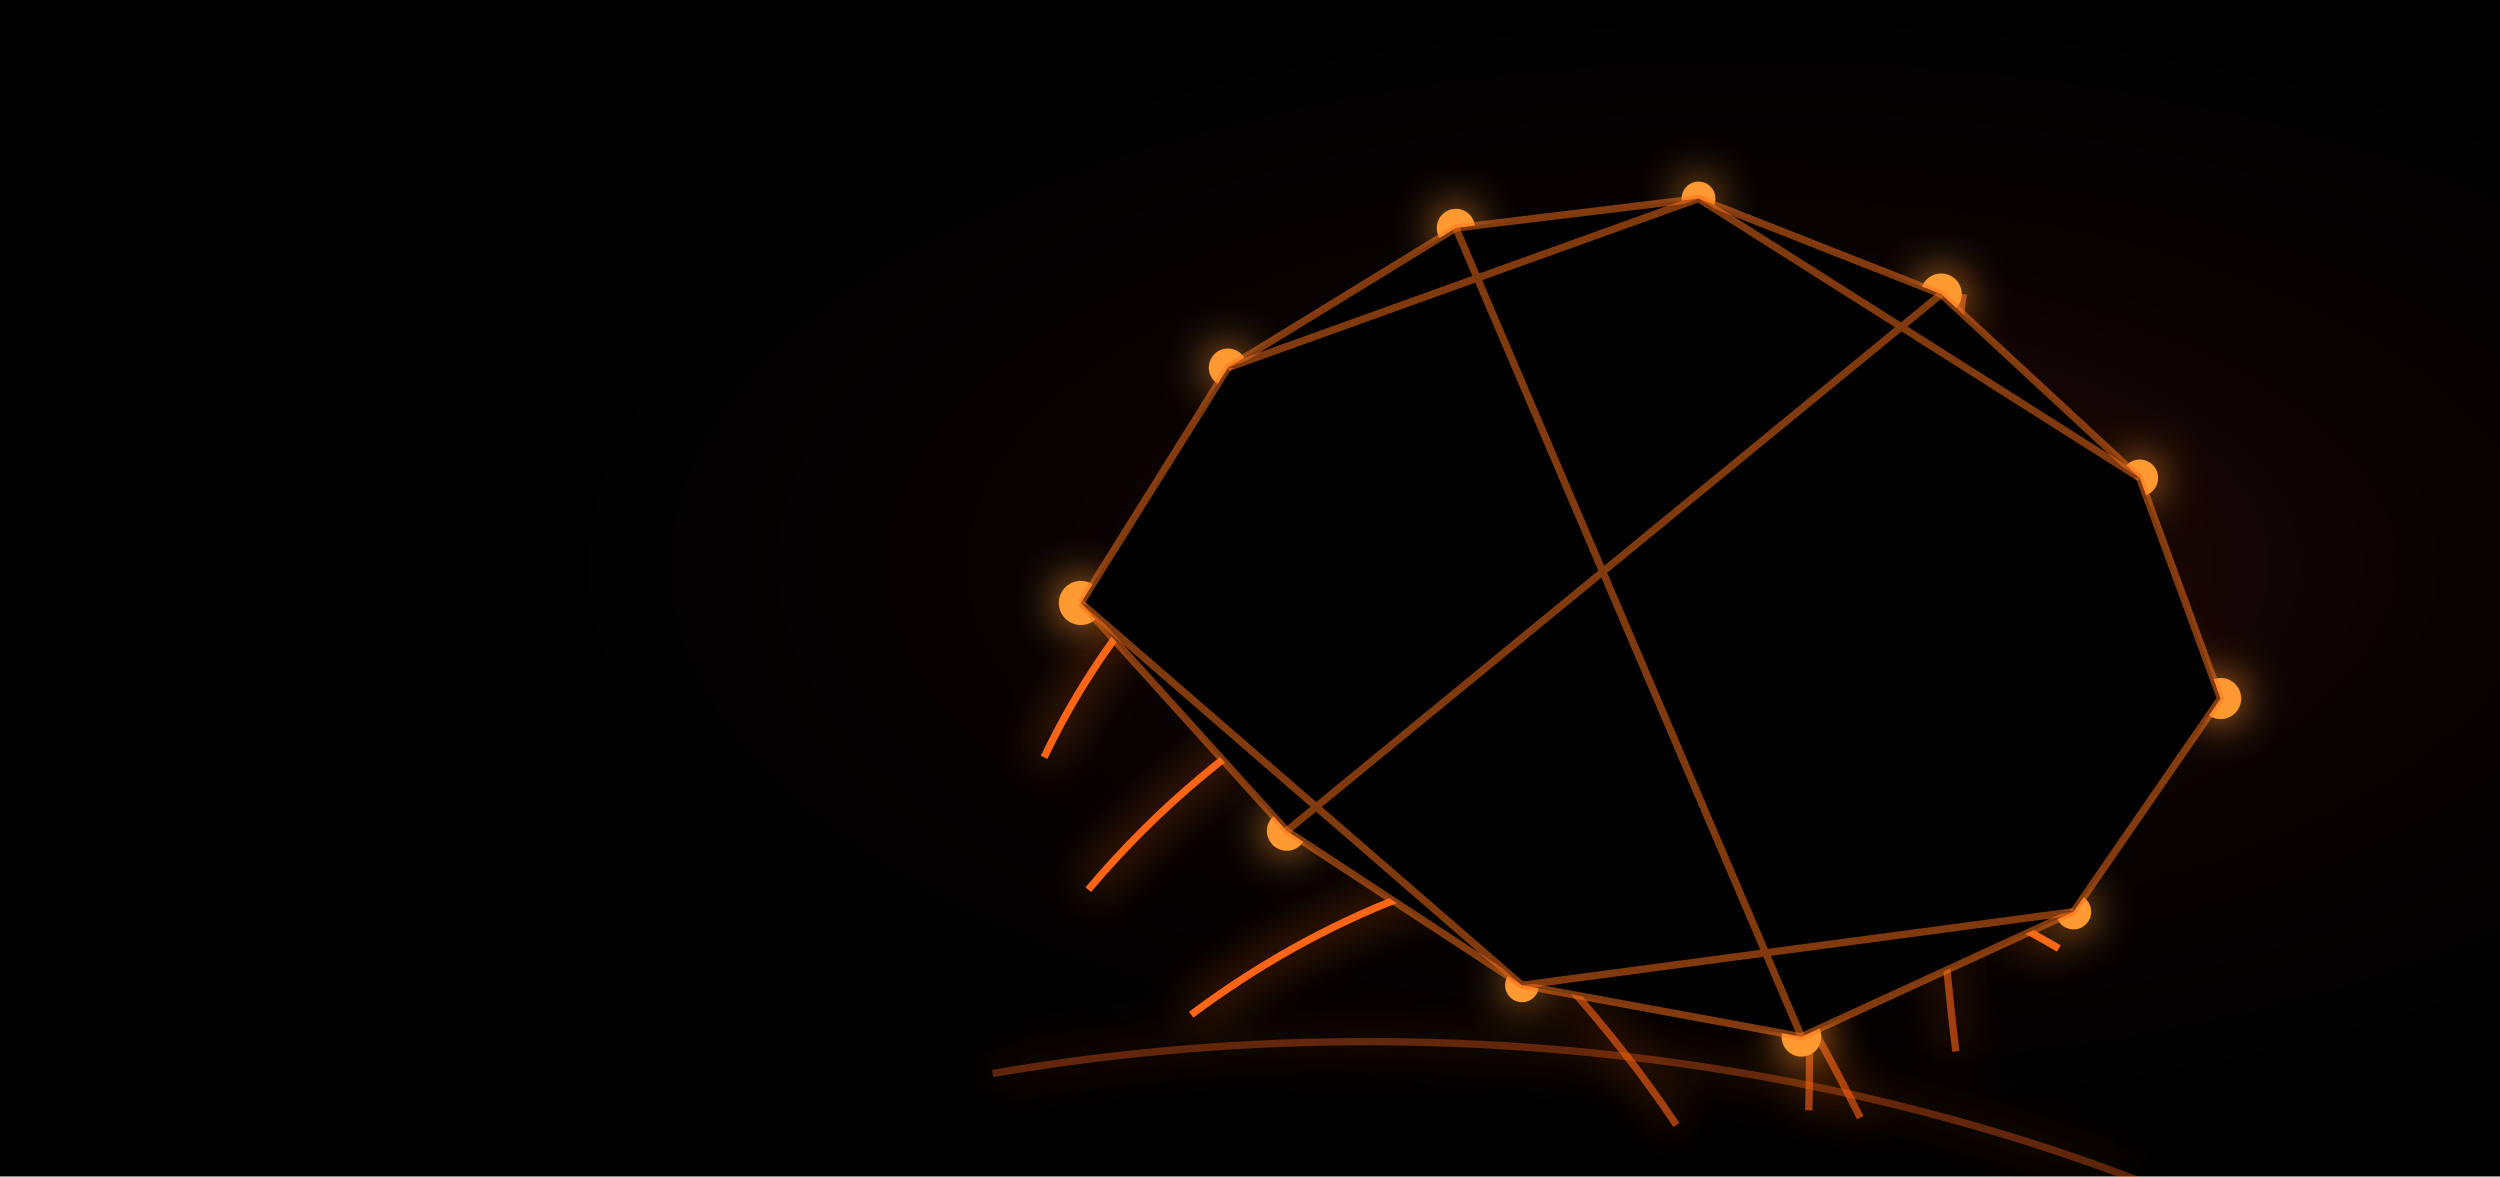
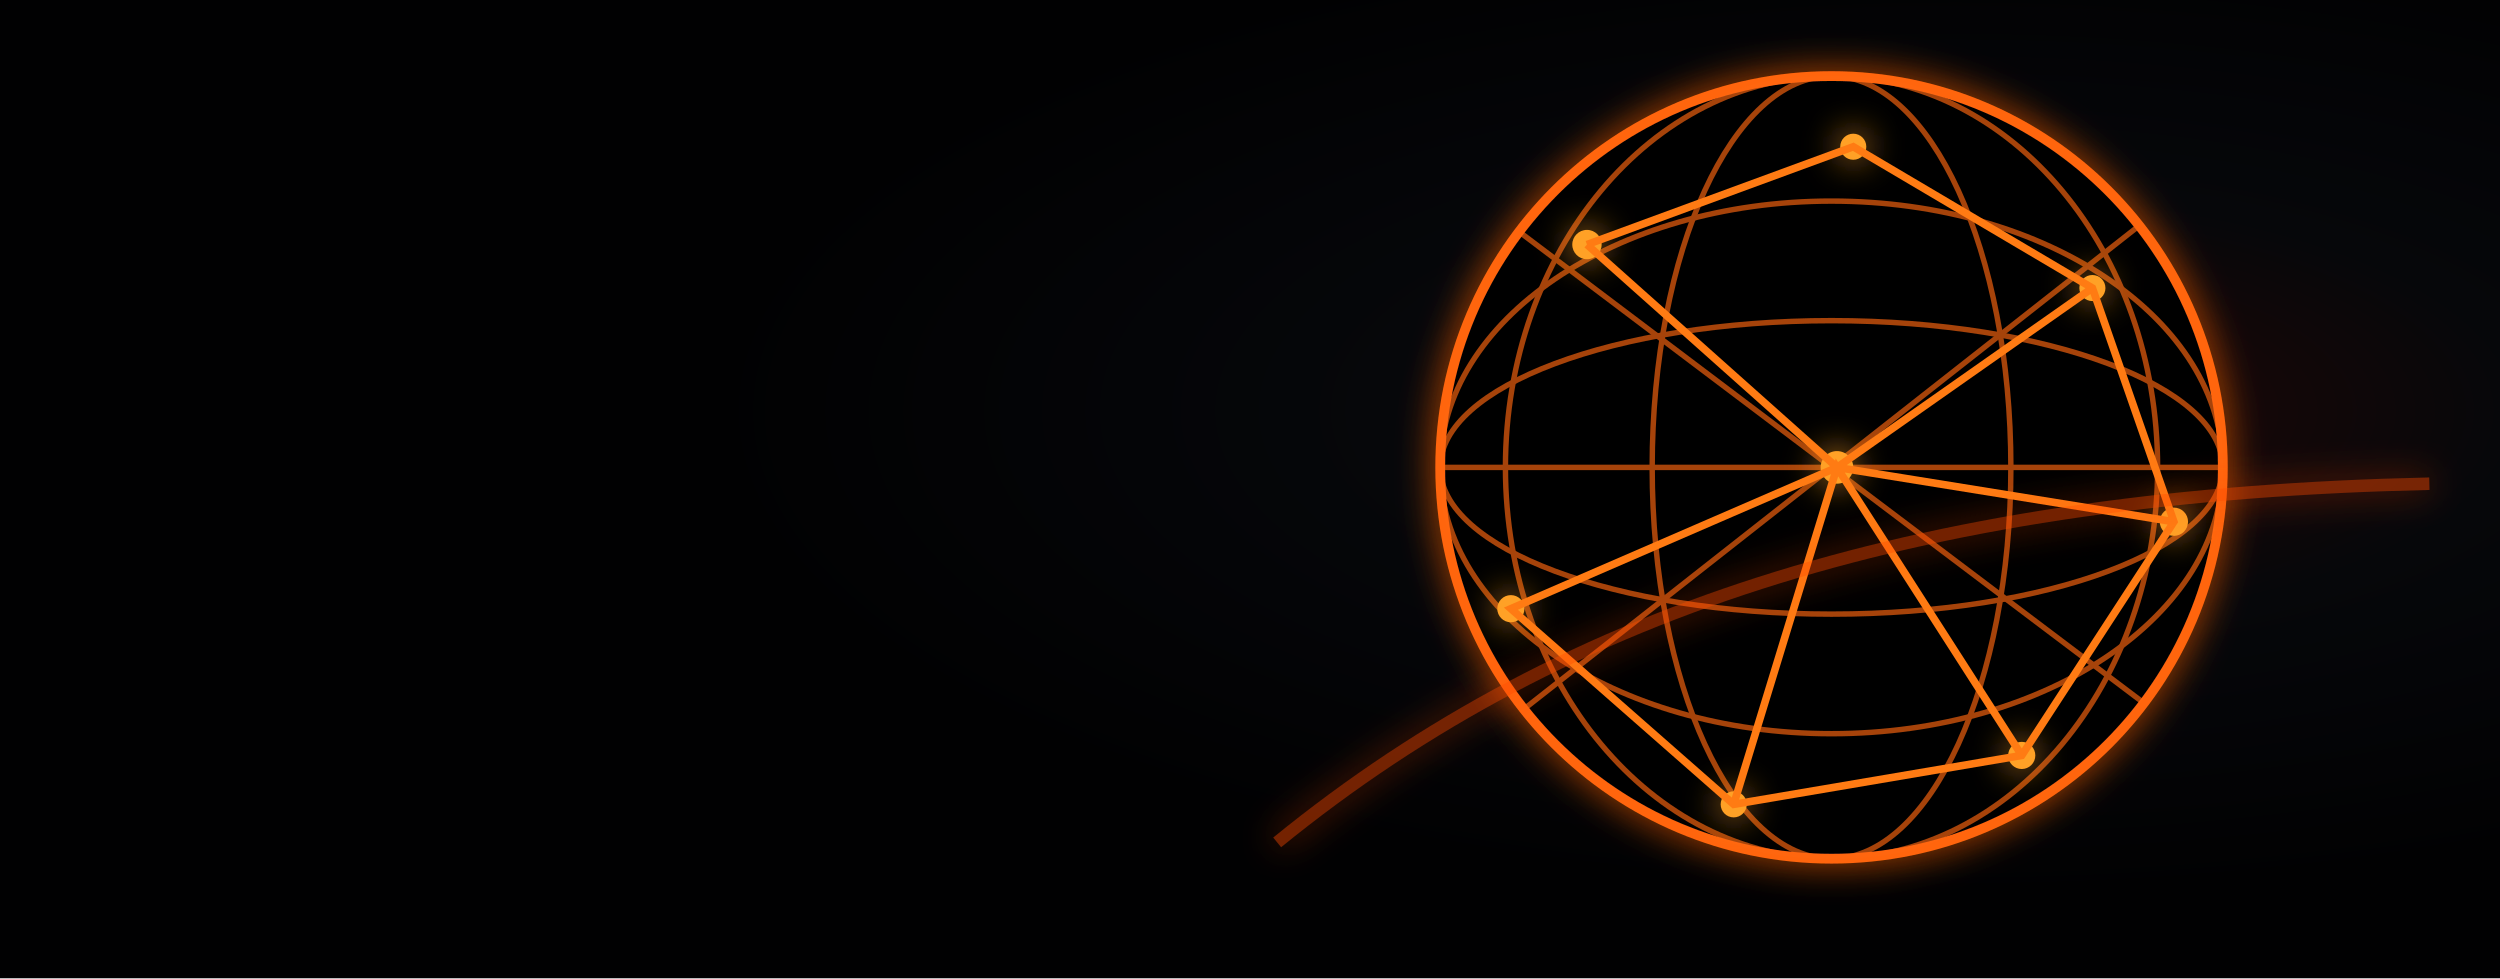
- <svg xmlns="http://www.w3.org/2000/svg" viewBox="0 0 340 160">
+ <svg xmlns="http://www.w3.org/2000/svg" viewBox="0 0 460 180">
  <defs>
-     <radialGradient id="r" cx="70%" cy="48%">
-       <stop stop-color="#2d0a03" />
-       <stop offset=".55" stop-color="#080303" />
-       <stop offset="1" stop-color="#000" />
+     <radialGradient id="bg" cx="78%" cy="42%">
+       <stop stop-color="#230805" />
+       <stop offset=".45" stop-color="#06070a" />
+       <stop offset="1" stop-color="#010102" />
    </radialGradient>
-     <filter id="g">
-       <feGaussianBlur stdDeviation="3" result="b" />
+     <filter id="g" x="-80%" y="-80%" width="260%" height="260%">
+       <feGaussianBlur stdDeviation="3.2" result="b" />
      <feMerge>
        <feMergeNode in="b" />
        <feMergeNode in="SourceGraphic" />
      </feMerge>
    </filter>
+     <clipPath id="sphere">
+       <circle cx="337" cy="86" r="72" />
+     </clipPath>
  </defs>
-   <rect width="340" height="160" fill="url(#r)" />
-   <g transform="translate(220 85)" fill="none" stroke="#ff6518" stroke-width="1" filter="url(#g)">
-     <path d="M-78 18c31-65 119-78 158-7" />
-     <path d="M-72 36c38-45 100-56 142-22" />
-     <path d="M-58 53c36-27 81-31 118-9" />
-     <path d="M-68-4c30 22 58 45 76 72M-33-35C-8 2 17 35 33 67M8-50c12 34 19 77 18 116M47-45c-5 34-5 71-1 103" stroke-opacity=".6" />
-     <path d="M-85 61c52-9 108-4 157 15" stroke-opacity=".35" />
+   <rect width="460" height="180" fill="url(#bg)" />
+   <circle cx="337" cy="86" r="72" fill="#020305" stroke="#ff6510" stroke-width="1.8" filter="url(#g)" />
+   <g clip-path="url(#sphere)" fill="none" stroke="#ff6710" opacity=".65">
+     <ellipse cx="337" cy="86" rx="60" ry="72" />
+     <ellipse cx="337" cy="86" rx="33" ry="72" />
+     <ellipse cx="337" cy="86" rx="72" ry="27" />
+     <ellipse cx="337" cy="86" rx="72" ry="49" />
+     <path d="M265 86h144M280 43l114 86M281 130l112-88" />
  </g>
-   <g fill="#ff9a30" filter="url(#g)">
-     <circle cx="147" cy="82" r="3" />
-     <circle cx="167" cy="50" r="2.6" />
-     <circle cx="198" cy="31" r="2.6" />
-     <circle cx="231" cy="27" r="2.3" />
-     <circle cx="264" cy="40" r="2.8" />
-     <circle cx="291" cy="65" r="2.5" />
-     <circle cx="302" cy="95" r="2.8" />
-     <circle cx="282" cy="124" r="2.4" />
-     <circle cx="245" cy="141" r="2.7" />
-     <circle cx="207" cy="134" r="2.3" />
-     <circle cx="175" cy="113" r="2.7" />
+   <g fill="#ffa126" filter="url(#g)">
+     <circle cx="292" cy="45" r="2.7" />
+     <circle cx="341" cy="27" r="2.4" />
+     <circle cx="385" cy="53" r="2.4" />
+     <circle cx="400" cy="96" r="2.6" />
+     <circle cx="372" cy="139" r="2.5" />
+     <circle cx="319" cy="148" r="2.4" />
+     <circle cx="278" cy="112" r="2.5" />
+     <circle cx="338" cy="86" r="3" />
  </g>
-   <g stroke="#ff741c" stroke-opacity=".5">
-     <path d="M147 82 167 50 198 31 231 27 264 40 291 65 302 95 282 124 245 141 207 134 175 113 147 82" />
-     <path d="M167 50 231 27 291 65M147 82 207 134 282 124M198 31 245 141M175 113 264 40" />
+   <g stroke="#ff7b13" stroke-width="1.4" fill="none">
+     <path d="m292 45 49-18 44 26 15 43-28 43-53 9-41-36 60-26 62 10M292 45l46 41 47-33M319 148l19-62 34 53" />
  </g>
+   <path d="M235 155c54-44 121-64 212-66" fill="none" stroke="#ff4a00" stroke-width="2.3" opacity=".45" filter="url(#g)" />
</svg>
